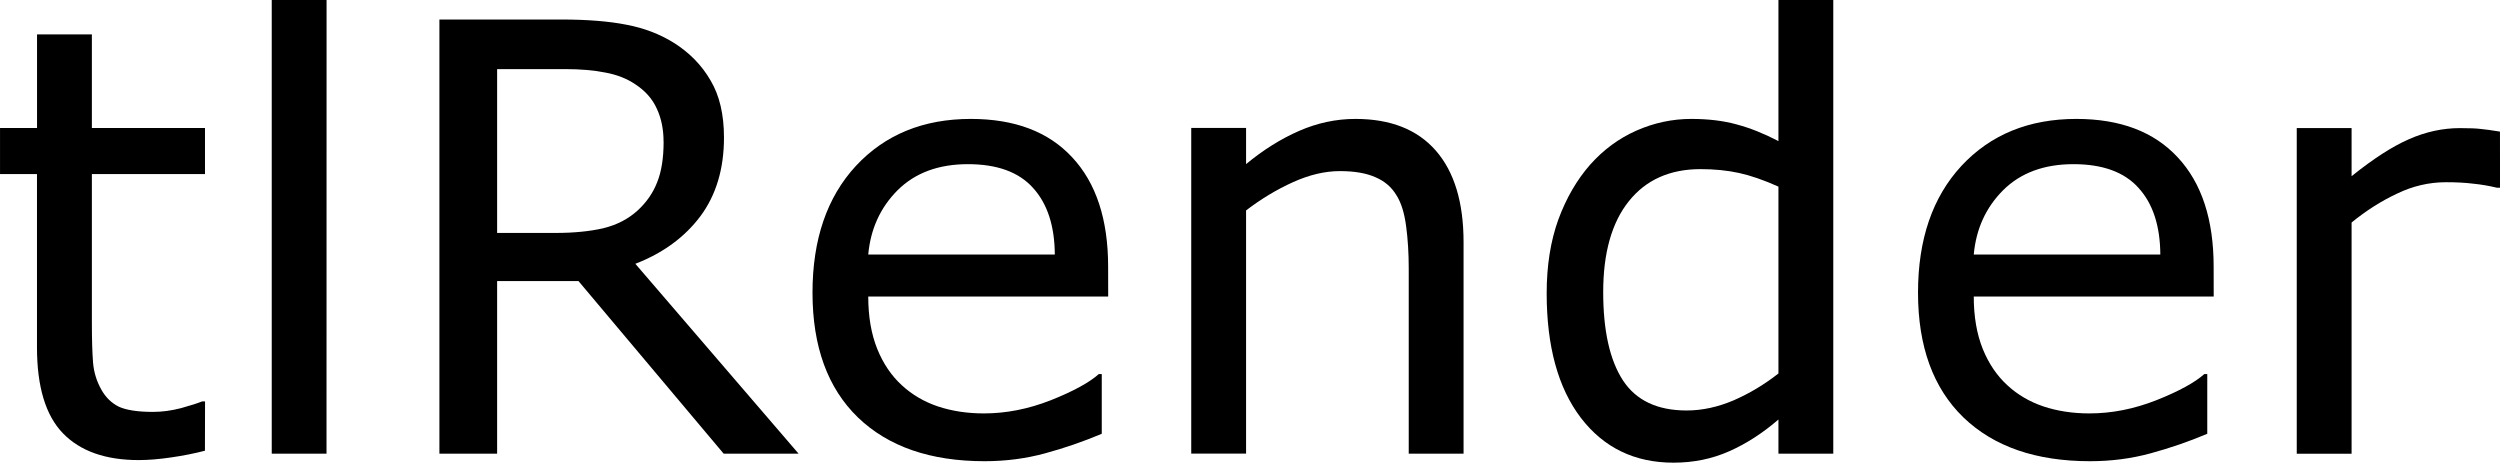
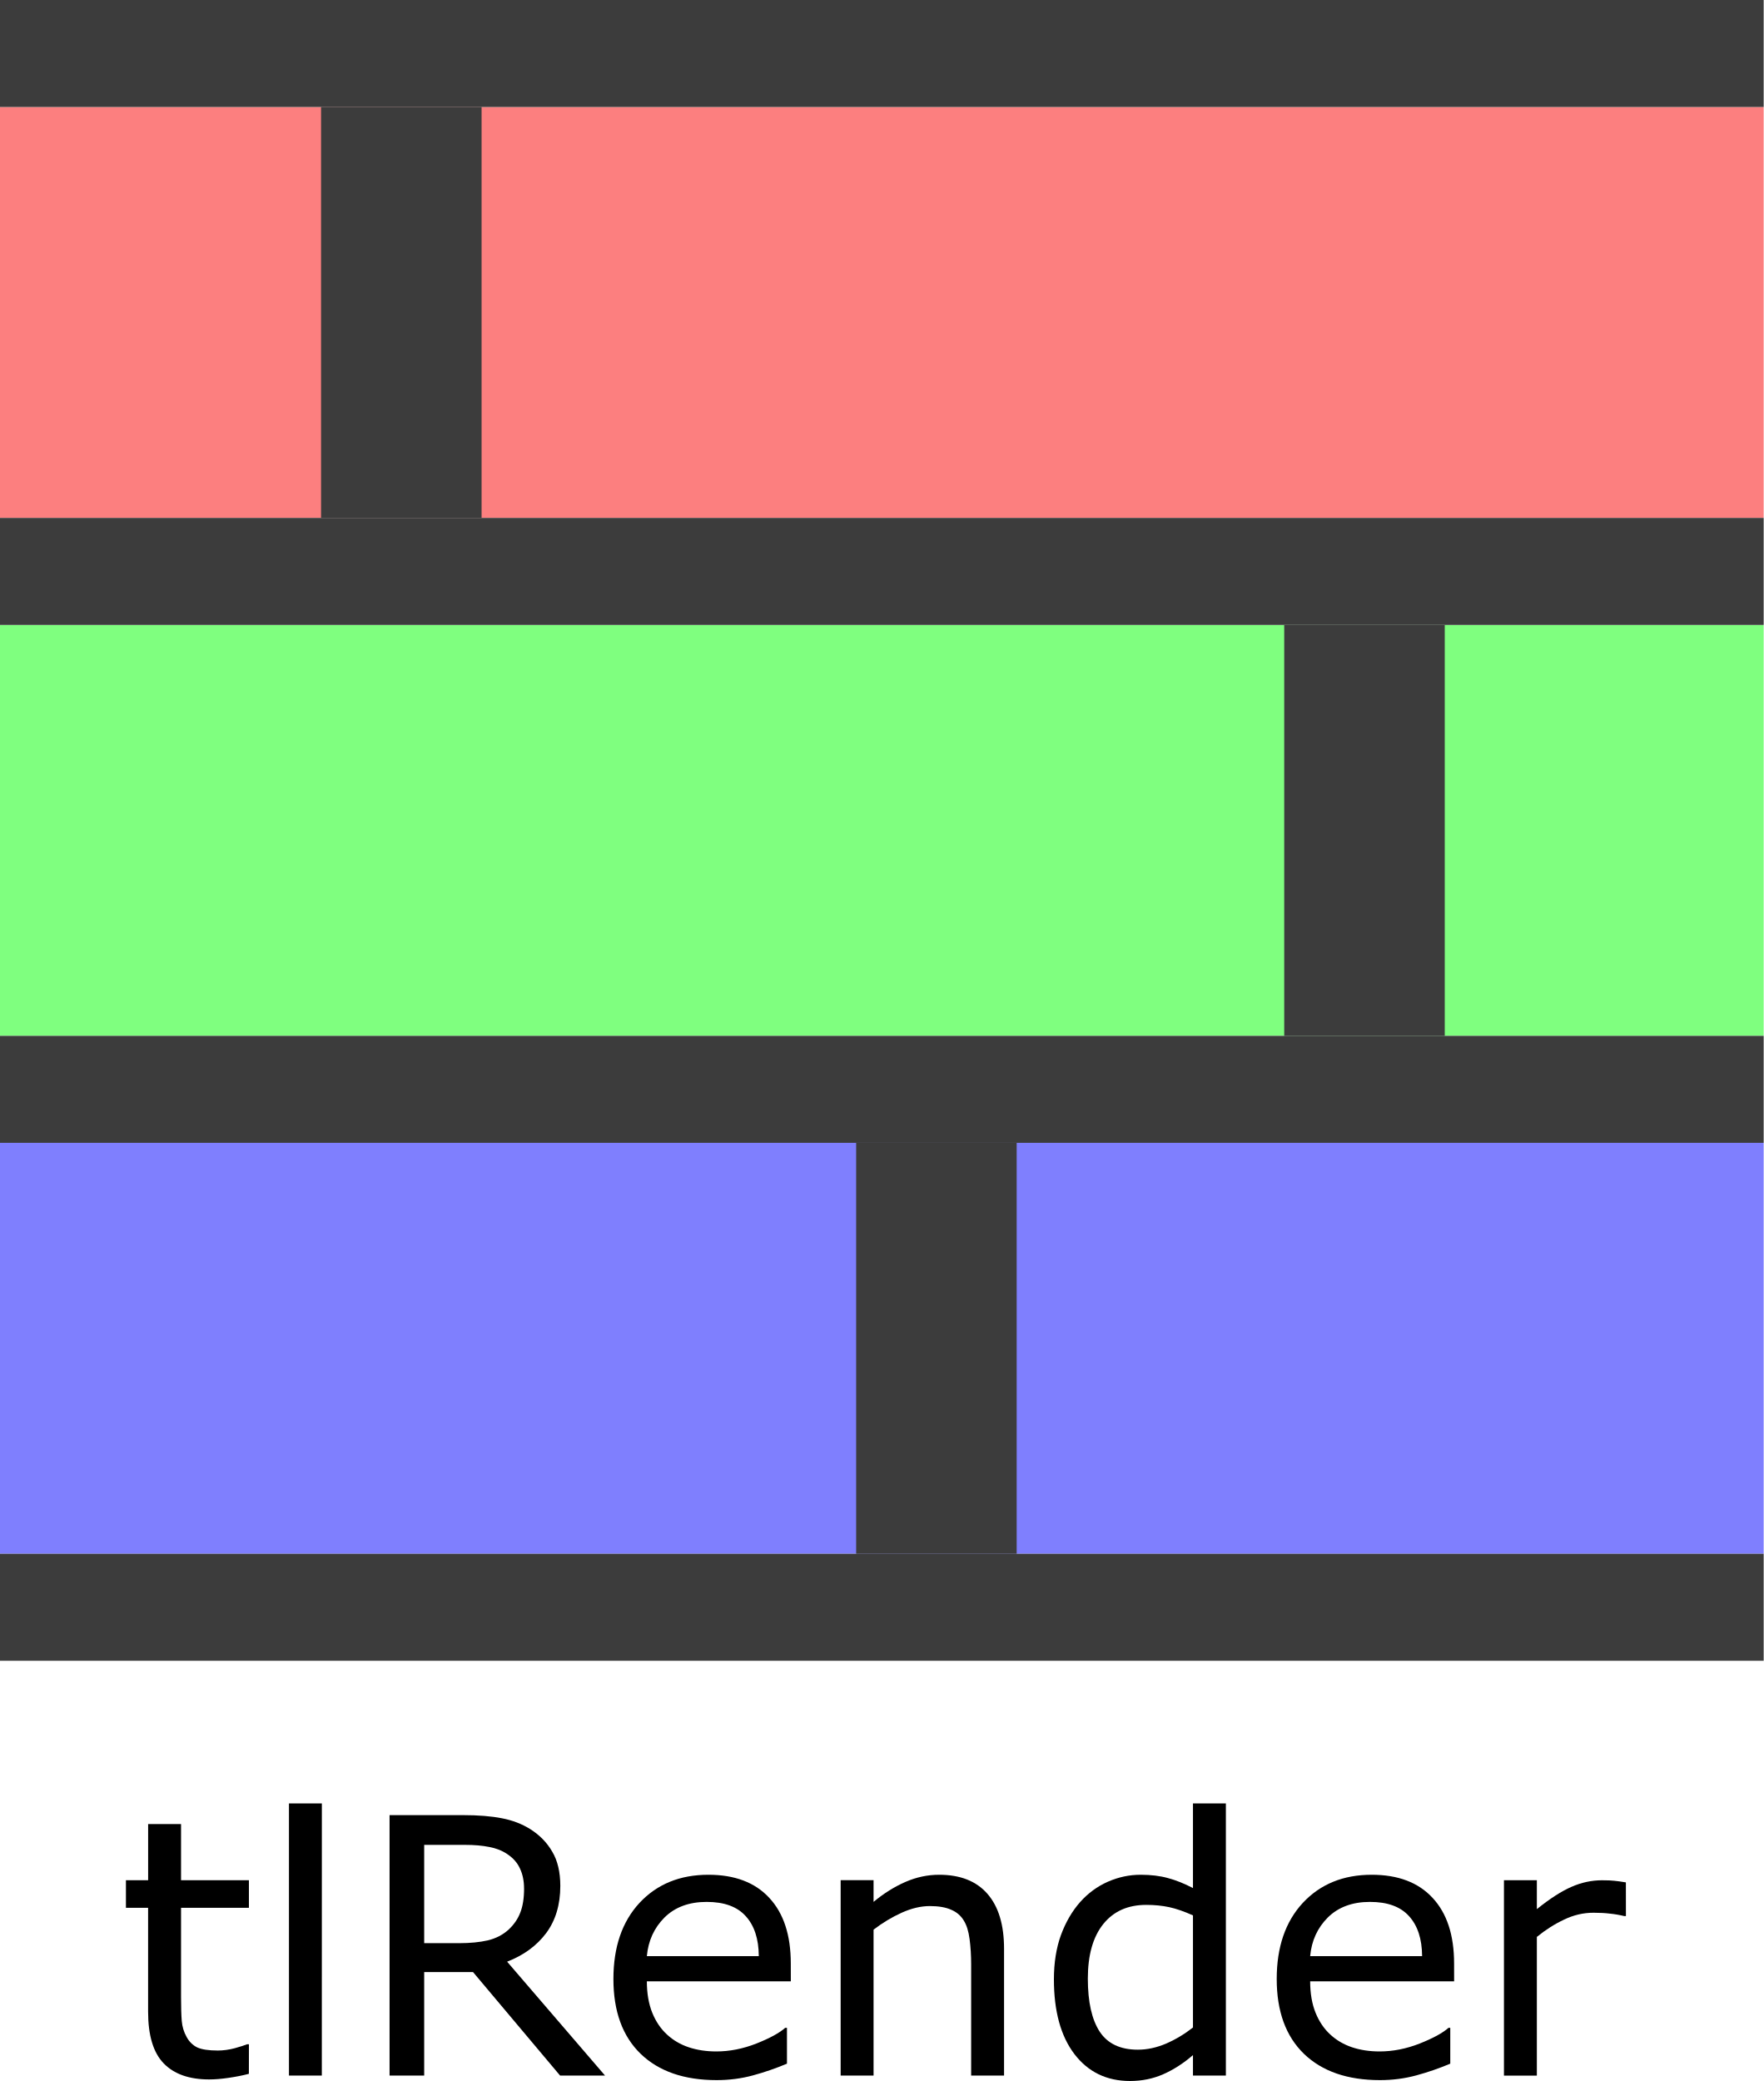
- <svg xmlns="http://www.w3.org/2000/svg" width="44.312mm" height="8.201mm" viewBox="0 0 44.312 8.201" version="1.1" id="svg5">
+ <svg xmlns="http://www.w3.org/2000/svg" width="218.017mm" height="257.265mm" viewBox="0 0 218.017 257.265" version="1.1" id="svg5">
  <defs id="defs2" />
-   <g id="layer1" transform="translate(-90.93056,-63.69222)">
-     <g aria-label="tlRender" id="text113" style="font-size:10.583px;stroke-width:0.265">
+   <g id="layer1" transform="translate(-3.618062,73.89111)">
+     <g aria-label="tlRender" id="text113" style="font-size:10.583px;stroke-width:0.265" transform="matrix(4.184461,0,0,4.184461,-361.3121,-117.4601)">
      <path d="m 94.563,71.681 q -0.274,0.072 -0.599,0.119 -0.32,0.047 -0.574,0.047 -0.884,0 -1.344,-0.475 -0.46,-0.475 -0.46,-1.524 V 66.777 H 90.931 V 65.961 H 91.587 V 64.302 h 0.972 v 1.659 h 2.005 v 0.816 h -2.005 v 2.63 q 0,0.455 0.021,0.713 0.021,0.253 0.145,0.475 0.114,0.207 0.31,0.305 0.202,0.093 0.61,0.093 0.238,0 0.496,-0.067 0.258,-0.072 0.372,-0.119 h 0.052 z" id="path312" />
      <path d="M 96.718,71.733 H 95.747 V 63.692 h 0.972 z" id="path309" />
      <path d="m 105.085,71.733 h -1.328 l -2.573,-3.059 h -1.442 v 3.059 h -1.023 v -7.695 h 2.155 q 0.698,0 1.163,0.093 0.465,0.088 0.837,0.32 0.419,0.264 0.651,0.667 0.238,0.398 0.238,1.013 0,0.832 -0.419,1.395 -0.419,0.558 -1.152,0.842 z m -2.393,-5.529 q 0,-0.331 -0.119,-0.584 -0.114,-0.258 -0.382,-0.434 -0.222,-0.15 -0.527,-0.207 -0.305,-0.062 -0.718,-0.062 h -1.204 v 2.904 h 1.034 q 0.486,0 0.847,-0.083 0.362,-0.088 0.615,-0.32 0.233,-0.217 0.341,-0.496 0.114,-0.284 0.114,-0.718 z" id="path306" />
      <path d="m 110.573,68.948 h -4.253 q 0,0.532 0.16,0.93 0.16,0.393 0.439,0.646 0.269,0.248 0.636,0.372 0.372,0.124 0.816,0.124 0.589,0 1.183,-0.233 0.599,-0.238 0.853,-0.465 h 0.052 v 1.059 q -0.491,0.207 -1.003,0.346 -0.512,0.14 -1.075,0.14 -1.437,0 -2.243,-0.775 -0.806,-0.78 -0.806,-2.212 0,-1.416 0.77,-2.248 0.775,-0.832 2.036,-0.832 1.168,0 1.798,0.682 0.636,0.682 0.636,1.938 z m -0.946,-0.744 q -0.005,-0.765 -0.388,-1.183 -0.377,-0.419 -1.152,-0.419 -0.78,0 -1.245,0.46 -0.46,0.46 -0.522,1.142 z" id="path303" />
      <path d="m 116.872,71.733 h -0.972 v -3.287 q 0,-0.398 -0.046,-0.744 -0.046,-0.351 -0.171,-0.548 -0.129,-0.217 -0.372,-0.32 -0.243,-0.109 -0.63,-0.109 -0.398,0 -0.832,0.196 -0.434,0.196 -0.832,0.501 v 4.31 h -0.972 v -5.772 h 0.972 v 0.641 q 0.455,-0.377 0.941,-0.589 0.486,-0.212 0.997,-0.212 0.935,0 1.426,0.563 0.491,0.563 0.491,1.623 z" id="path300" />
      <path d="m 123.425,71.733 h -0.972 v -0.605 q -0.419,0.362 -0.873,0.563 -0.455,0.202 -0.987,0.202 -1.034,0 -1.643,-0.796 -0.605,-0.796 -0.605,-2.207 0,-0.734 0.207,-1.307 0.212,-0.574 0.568,-0.977 0.351,-0.393 0.816,-0.599 0.47,-0.207 0.972,-0.207 0.455,0 0.806,0.098 0.351,0.093 0.739,0.295 V 63.692 h 0.972 z m -0.972,-1.421 v -3.312 q -0.393,-0.176 -0.703,-0.243 -0.31,-0.067 -0.677,-0.067 -0.816,0 -1.271,0.568 -0.455,0.568 -0.455,1.612 0,1.028 0.351,1.566 0.351,0.532 1.127,0.532 0.413,0 0.837,-0.181 0.424,-0.186 0.791,-0.475 z" id="path297" />
      <path d="m 130.168,68.948 h -4.253 q 0,0.532 0.16,0.93 0.16,0.393 0.439,0.646 0.269,0.248 0.636,0.372 0.372,0.124 0.816,0.124 0.589,0 1.183,-0.233 0.599,-0.238 0.853,-0.465 h 0.052 v 1.059 q -0.491,0.207 -1.003,0.346 -0.512,0.14 -1.075,0.14 -1.437,0 -2.243,-0.775 -0.806,-0.78 -0.806,-2.212 0,-1.416 0.77,-2.248 0.775,-0.832 2.036,-0.832 1.168,0 1.798,0.682 0.636,0.682 0.636,1.938 z m -0.946,-0.744 q -0.005,-0.765 -0.388,-1.183 -0.377,-0.419 -1.152,-0.419 -0.78,0 -1.245,0.46 -0.46,0.46 -0.522,1.142 z" id="path294" />
      <path d="m 135.243,67.02 h -0.052 q -0.217,-0.052 -0.424,-0.072 -0.202,-0.026 -0.481,-0.026 -0.45,0 -0.868,0.202 -0.419,0.196 -0.806,0.512 v 4.098 h -0.972 v -5.772 h 0.972 v 0.853 q 0.579,-0.465 1.018,-0.656 0.444,-0.196 0.904,-0.196 0.253,0 0.367,0.015 0.114,0.01 0.341,0.047 z" id="path291" />
    </g>
+     <g id="layer4" style="display:inline" transform="translate(-22.84027,-100.0849)">
+       <rect style="fill:#7fff7f;fill-opacity:1;stroke-width:1.323" id="rect5" width="218.017" height="50.8" x="26.458" y="103.452" />
+       <rect style="fill:#3c3c3c;fill-opacity:1;stroke:none;stroke-width:6.615;stroke-dasharray:none;stroke-opacity:1" id="rect15" width="218.017" height="13.229" x="26.458" y="154.252" />
+       <rect style="fill:#fc7f7f;fill-opacity:1;stroke-width:1.323" id="rect2" width="218.017" height="50.8" x="26.458" y="39.423" />
+       <rect style="fill:#3c3c3c;fill-opacity:1;stroke:none;stroke-width:6.615;stroke-dasharray:none;stroke-opacity:1" id="rect13" width="218.017" height="13.229" x="26.458" y="26.194" />
+       <rect style="fill:#3c3c3c;fill-opacity:1;stroke:none;stroke-width:6.615;stroke-dasharray:none;stroke-opacity:1" id="rect16" width="218.017" height="13.229" x="26.458" y="90.223" />
+       <rect style="fill:#7f7ffe;fill-opacity:1;stroke-width:1.323" id="rect6" width="218.017" height="50.8" x="26.458" y="167.481" />
+       <rect style="fill:#3c3c3c;fill-opacity:1;stroke:none;stroke-width:6.615;stroke-dasharray:none;stroke-opacity:1" id="rect18" width="218.017" height="13.229" x="26.458" y="218.281" />
+       <rect style="fill:#3c3c3c;fill-opacity:1;stroke:none;stroke-width:11.457;stroke-dasharray:none;stroke-opacity:1" id="rect21" width="50.8" height="19.844" x="39.423" y="-85.99" transform="rotate(90)" />
+       <rect style="fill:#3c3c3c;fill-opacity:1;stroke:none;stroke-width:11.457;stroke-dasharray:none;stroke-opacity:1" id="rect22" width="50.8" height="19.844" x="103.452" y="-205.052" transform="rotate(90)" />
+       <rect style="fill:#3c3c3c;fill-opacity:1;stroke:none;stroke-width:11.457;stroke-dasharray:none;stroke-opacity:1" id="rect23" width="50.8" height="19.844" x="167.481" y="-152.135" transform="rotate(90)" />
+     </g>
  </g>
</svg>
